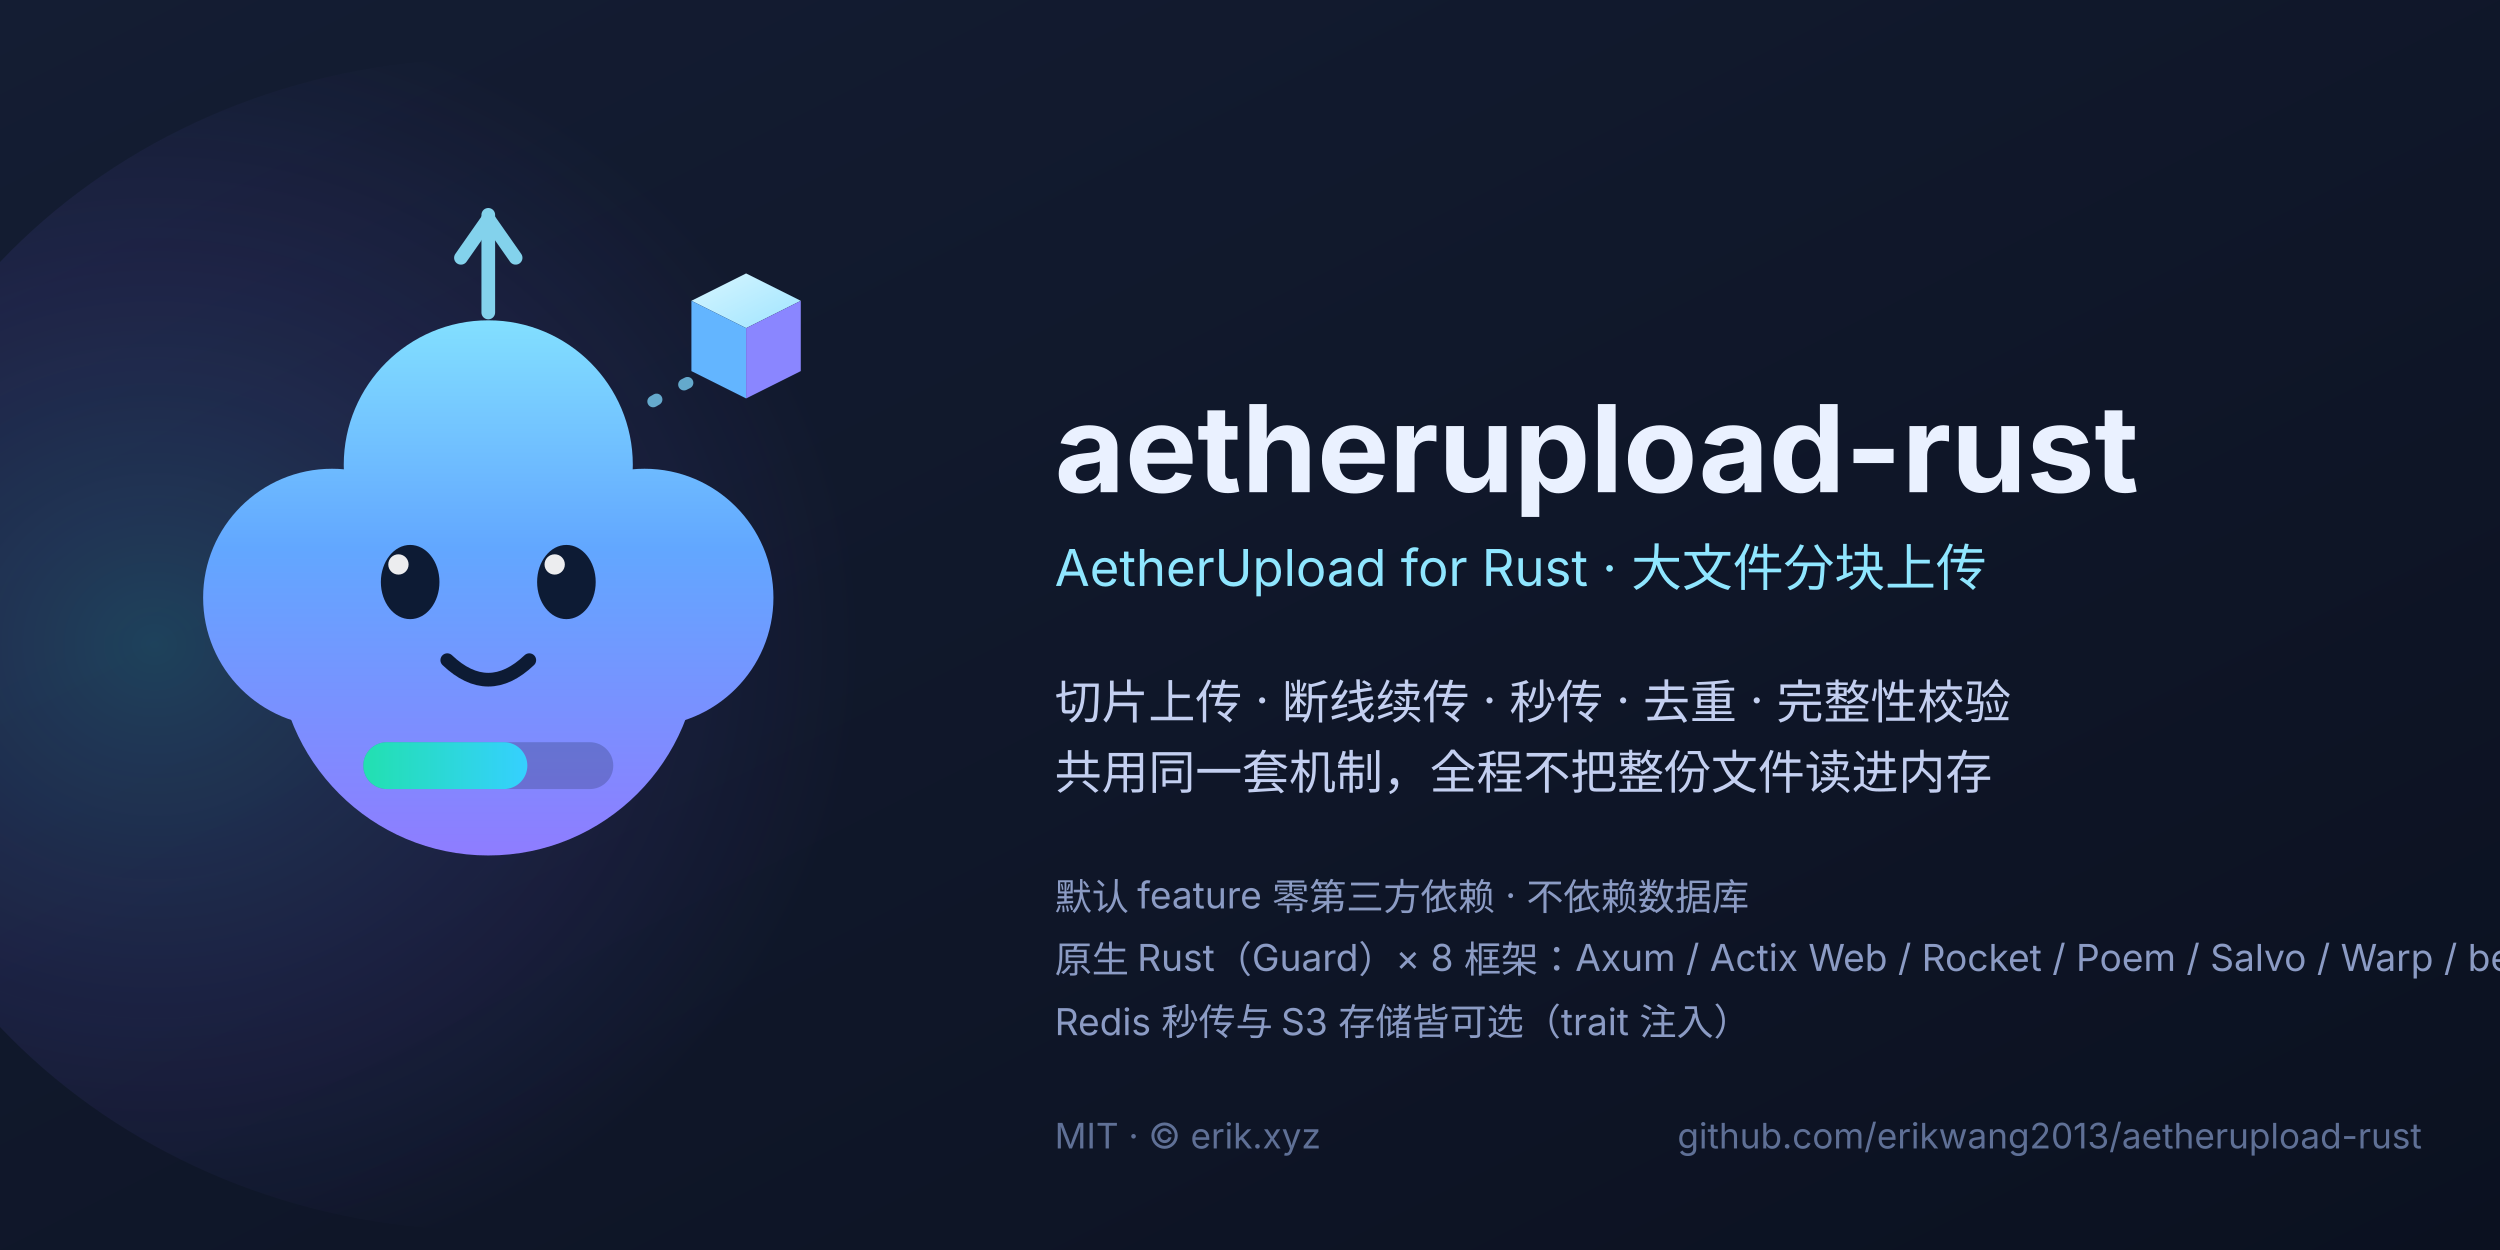
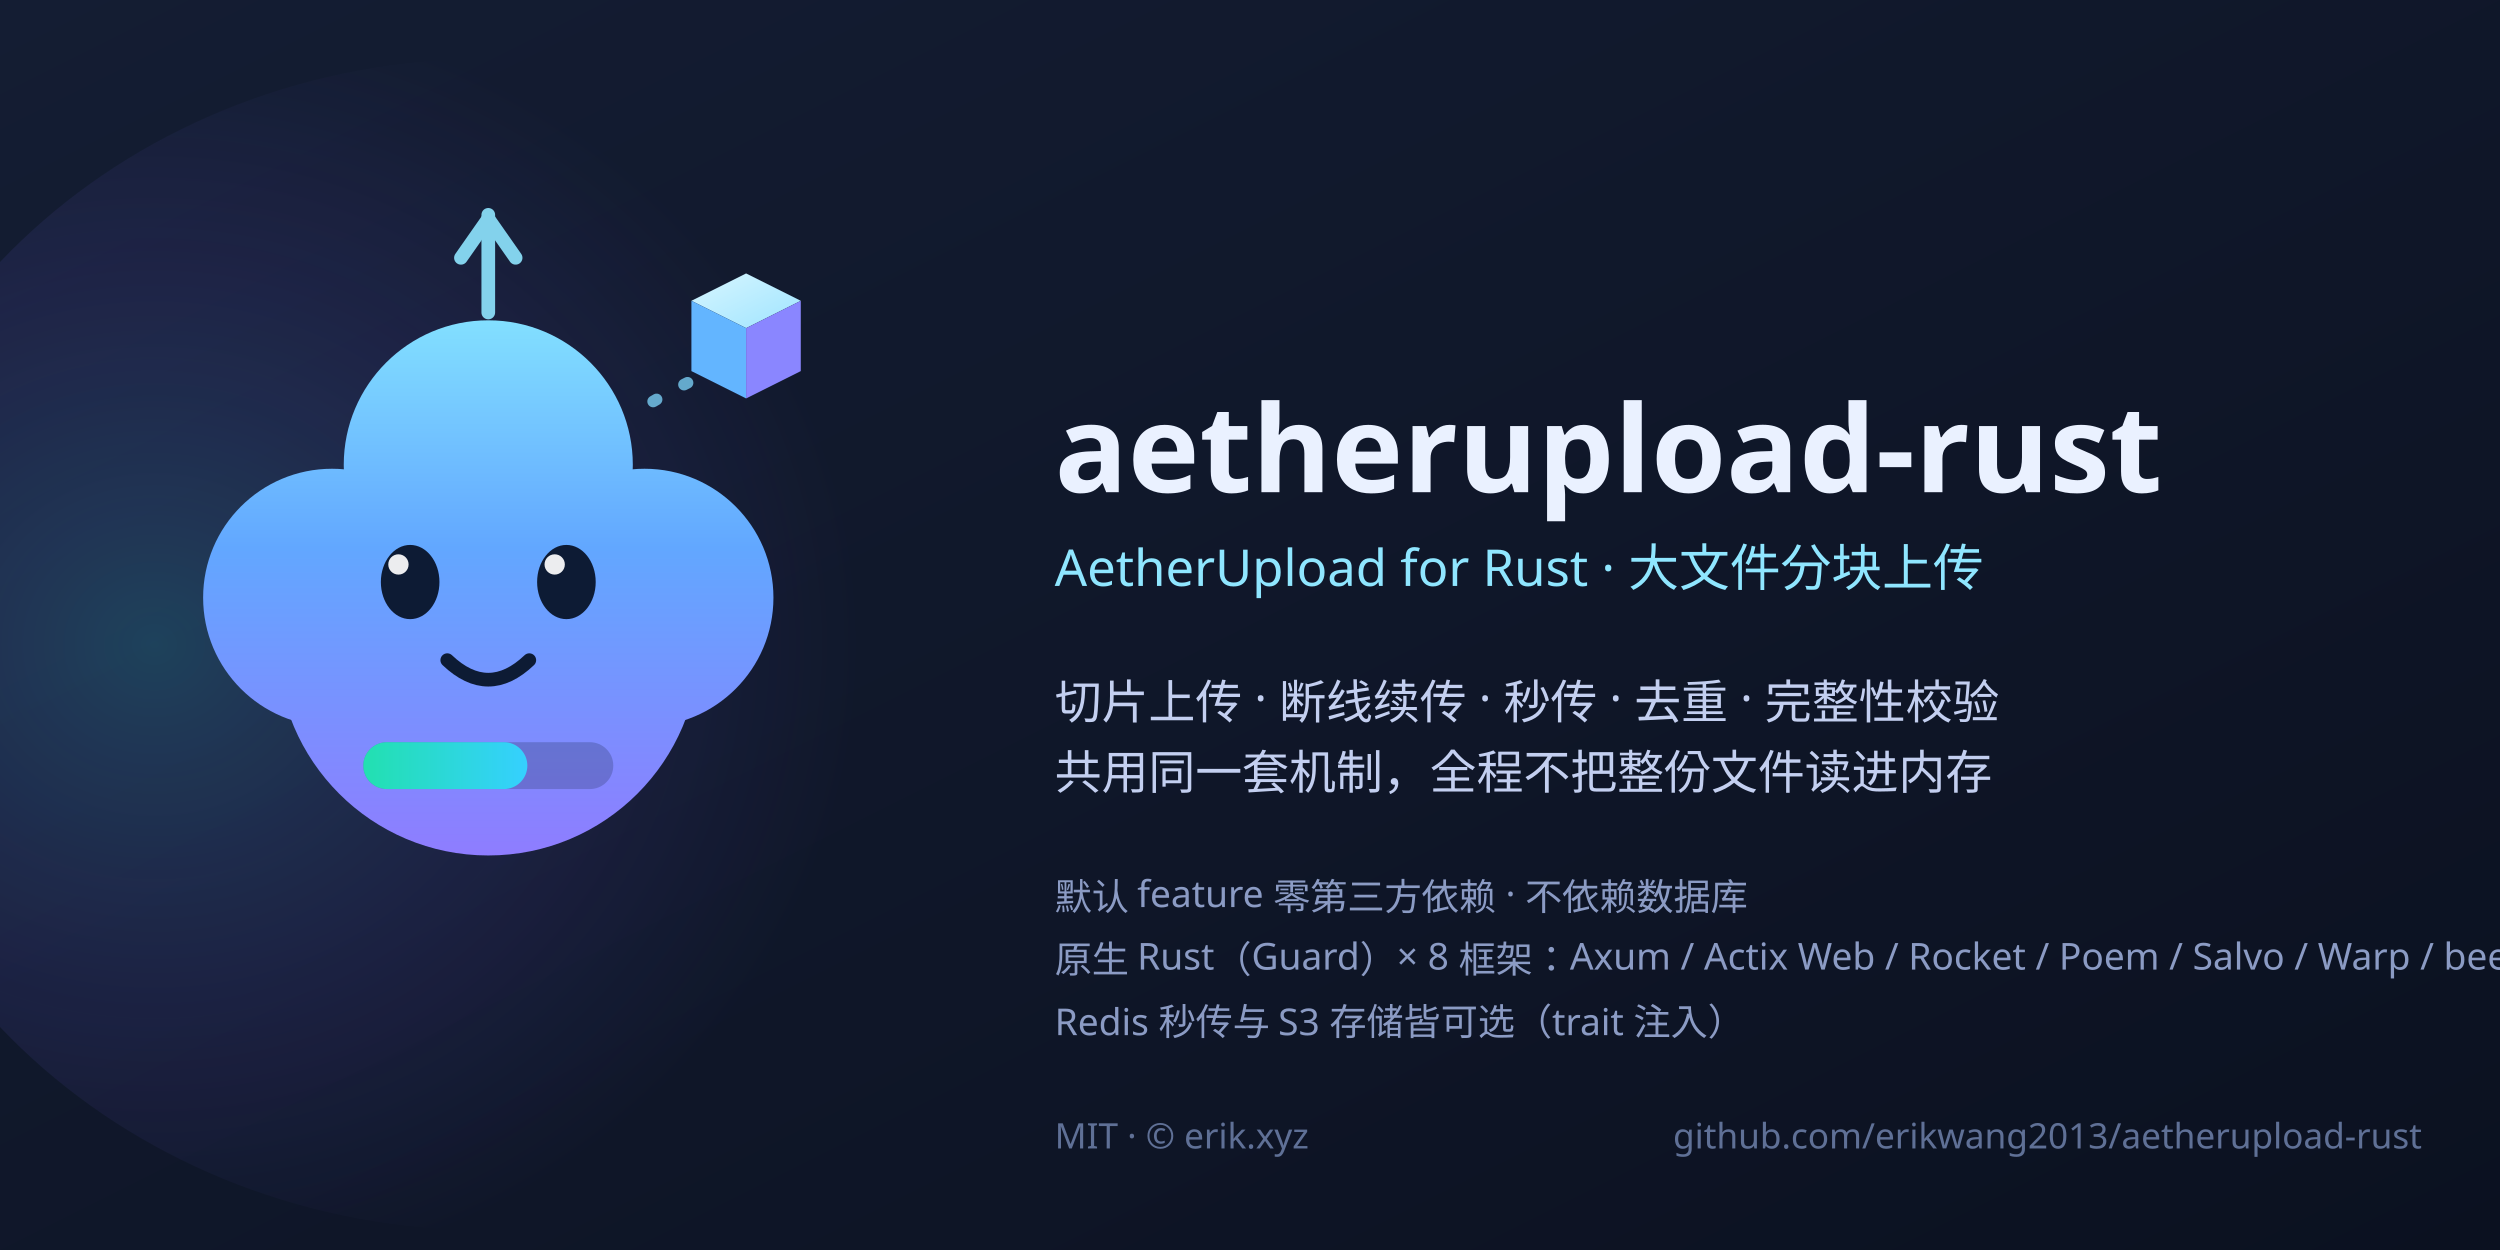
<svg xmlns="http://www.w3.org/2000/svg" viewBox="0 0 1280 640" width="1280" height="640" role="img" aria-labelledby="spTitle spDesc">
  <defs>
    <linearGradient id="spBg" x1="0" y1="0" x2="1" y2="1">
      <stop offset="0" stop-color="#141d33" />
      <stop offset="1" stop-color="#0b1120" />
    </linearGradient>
    <radialGradient id="spGlow" cx="0.24" cy="0.5" r="0.55">
      <stop offset="0" stop-color="#4fd1ff" stop-opacity="0.22" />
      <stop offset="0.6" stop-color="#7c6cff" stop-opacity="0.10" />
      <stop offset="1" stop-color="#7c6cff" stop-opacity="0" />
    </radialGradient>
    <linearGradient id="spBody" gradientUnits="userSpaceOnUse" x1="250" y1="150" x2="250" y2="440">
      <stop offset="0" stop-color="#86e6ff" />
      <stop offset="0.45" stop-color="#62a7ff" />
      <stop offset="1" stop-color="#8f7cff" />
    </linearGradient>
    <linearGradient id="spBar" x1="0" y1="0" x2="1" y2="0">
      <stop offset="0" stop-color="#22e0b0" />
      <stop offset="1" stop-color="#35d0ff" />
    </linearGradient>
    <linearGradient id="spCubeTop" x1="0" y1="0" x2="1" y2="1">
      <stop offset="0" stop-color="#d7f6ff" />
      <stop offset="1" stop-color="#9fe4ff" />
    </linearGradient>
  </defs>
  <rect width="1280" height="640" fill="url(#spBg)" />
  <ellipse cx="250" cy="330" rx="330" ry="300" fill="url(#spGlow)" />
  <g stroke="#8fe6ff" stroke-width="7" stroke-linecap="round" fill="none" opacity="0.9">
    <path d="M250 160 V110" />
    <path d="M236 132 L250 112 L264 132" stroke-linejoin="round" />
  </g>
  <g fill="url(#spBody)">
    <circle cx="250" cy="330" r="108" />
    <circle cx="170" cy="306" r="66" />
    <circle cx="330" cy="306" r="66" />
    <circle cx="250" cy="238" r="74" />
  </g>
  <g fill="#0d1b34">
    <ellipse cx="210" cy="298" rx="15" ry="19" />
    <ellipse cx="290" cy="298" rx="15" ry="19" />
  </g>
  <g fill="#ffffff" opacity="0.92">
    <circle cx="204" cy="289" r="5.2" />
    <circle cx="284" cy="289" r="5.2" />
  </g>
  <path d="M229 338 q 21 20 42 0" fill="none" stroke="#0d1b34" stroke-width="7" stroke-linecap="round" />
  <rect x="186" y="380" width="128" height="24" rx="12" fill="#0d1b34" opacity="0.22" />
  <rect x="186" y="380" width="84" height="24" rx="12" fill="url(#spBar)">
    <animate attributeName="width" values="76;100;76" dur="4.2s" repeatCount="indefinite" />
  </rect>
  <path d="M352 196 q -20 10 -30 18" fill="none" stroke="#7fd8ff" stroke-width="6" stroke-linecap="round" stroke-dasharray="2 16" opacity="0.75" />
  <g>
    <animateTransform attributeName="transform" type="translate" values="0 0; 0 -12; 0 0" dur="3s" repeatCount="indefinite" calcMode="spline" keySplines="0.4 0 0.6 1;0.4 0 0.6 1" />
    <path d="M382 140 L410 154 L382 168 L354 154 Z" fill="url(#spCubeTop)" />
    <path d="M354 154 L382 168 L382 204 L354 190 Z" fill="#63b5ff" />
    <path d="M382 168 L410 154 L410 190 L382 204 Z" fill="#8a86ff" />
  </g>
-   <g font-family="-apple-system, 'Segoe UI', 'PingFang SC', 'Microsoft YaHei', sans-serif">
+   <g font-family="'Noto Sans SC', 'Source Han Sans SC', 'WenQuanYi Micro Hei', sans-serif">
    <text x="540" y="252" font-size="62" font-weight="700" fill="#eaf1ff">aetherupload-rust</text>
    <text x="540" y="300" font-size="26" fill="#8fe6ff">AetherUpload for Rust · 大文件分块上传</text>
    <text x="540" y="368" font-size="24" fill="#c3cff0">切片上传 · 断线续传 · 秒传 · 去重 · 完整性校验</text>
    <text x="540" y="404" font-size="24" fill="#c3cff0">共用同一套机制，全程不把整份文件读进内存</text>
    <text x="540" y="466" font-size="19" fill="#8b9bc4">默认 feature 零第三方依赖 · 不依赖数据库</text>
    <text x="540" y="498" font-size="19" fill="#8b9bc4">原生 Rust（Guard）× 8 框架：Axum / Actix Web / Rocket / Poem / Salvo / Warp / bee-rust / e-cat</text>
    <text x="540" y="530" font-size="19" fill="#8b9bc4">Redis 秒传与 S3 存储皆可选（trait 注入）</text>
    <text x="540" y="588" font-size="18" fill="#5f7096">MIT · © erik.xyz</text>
    <text x="1240" y="588" font-size="18" text-anchor="end" fill="#5f7096">github.com/erikwang2013/aetherupload-rust</text>
  </g>
</svg>
